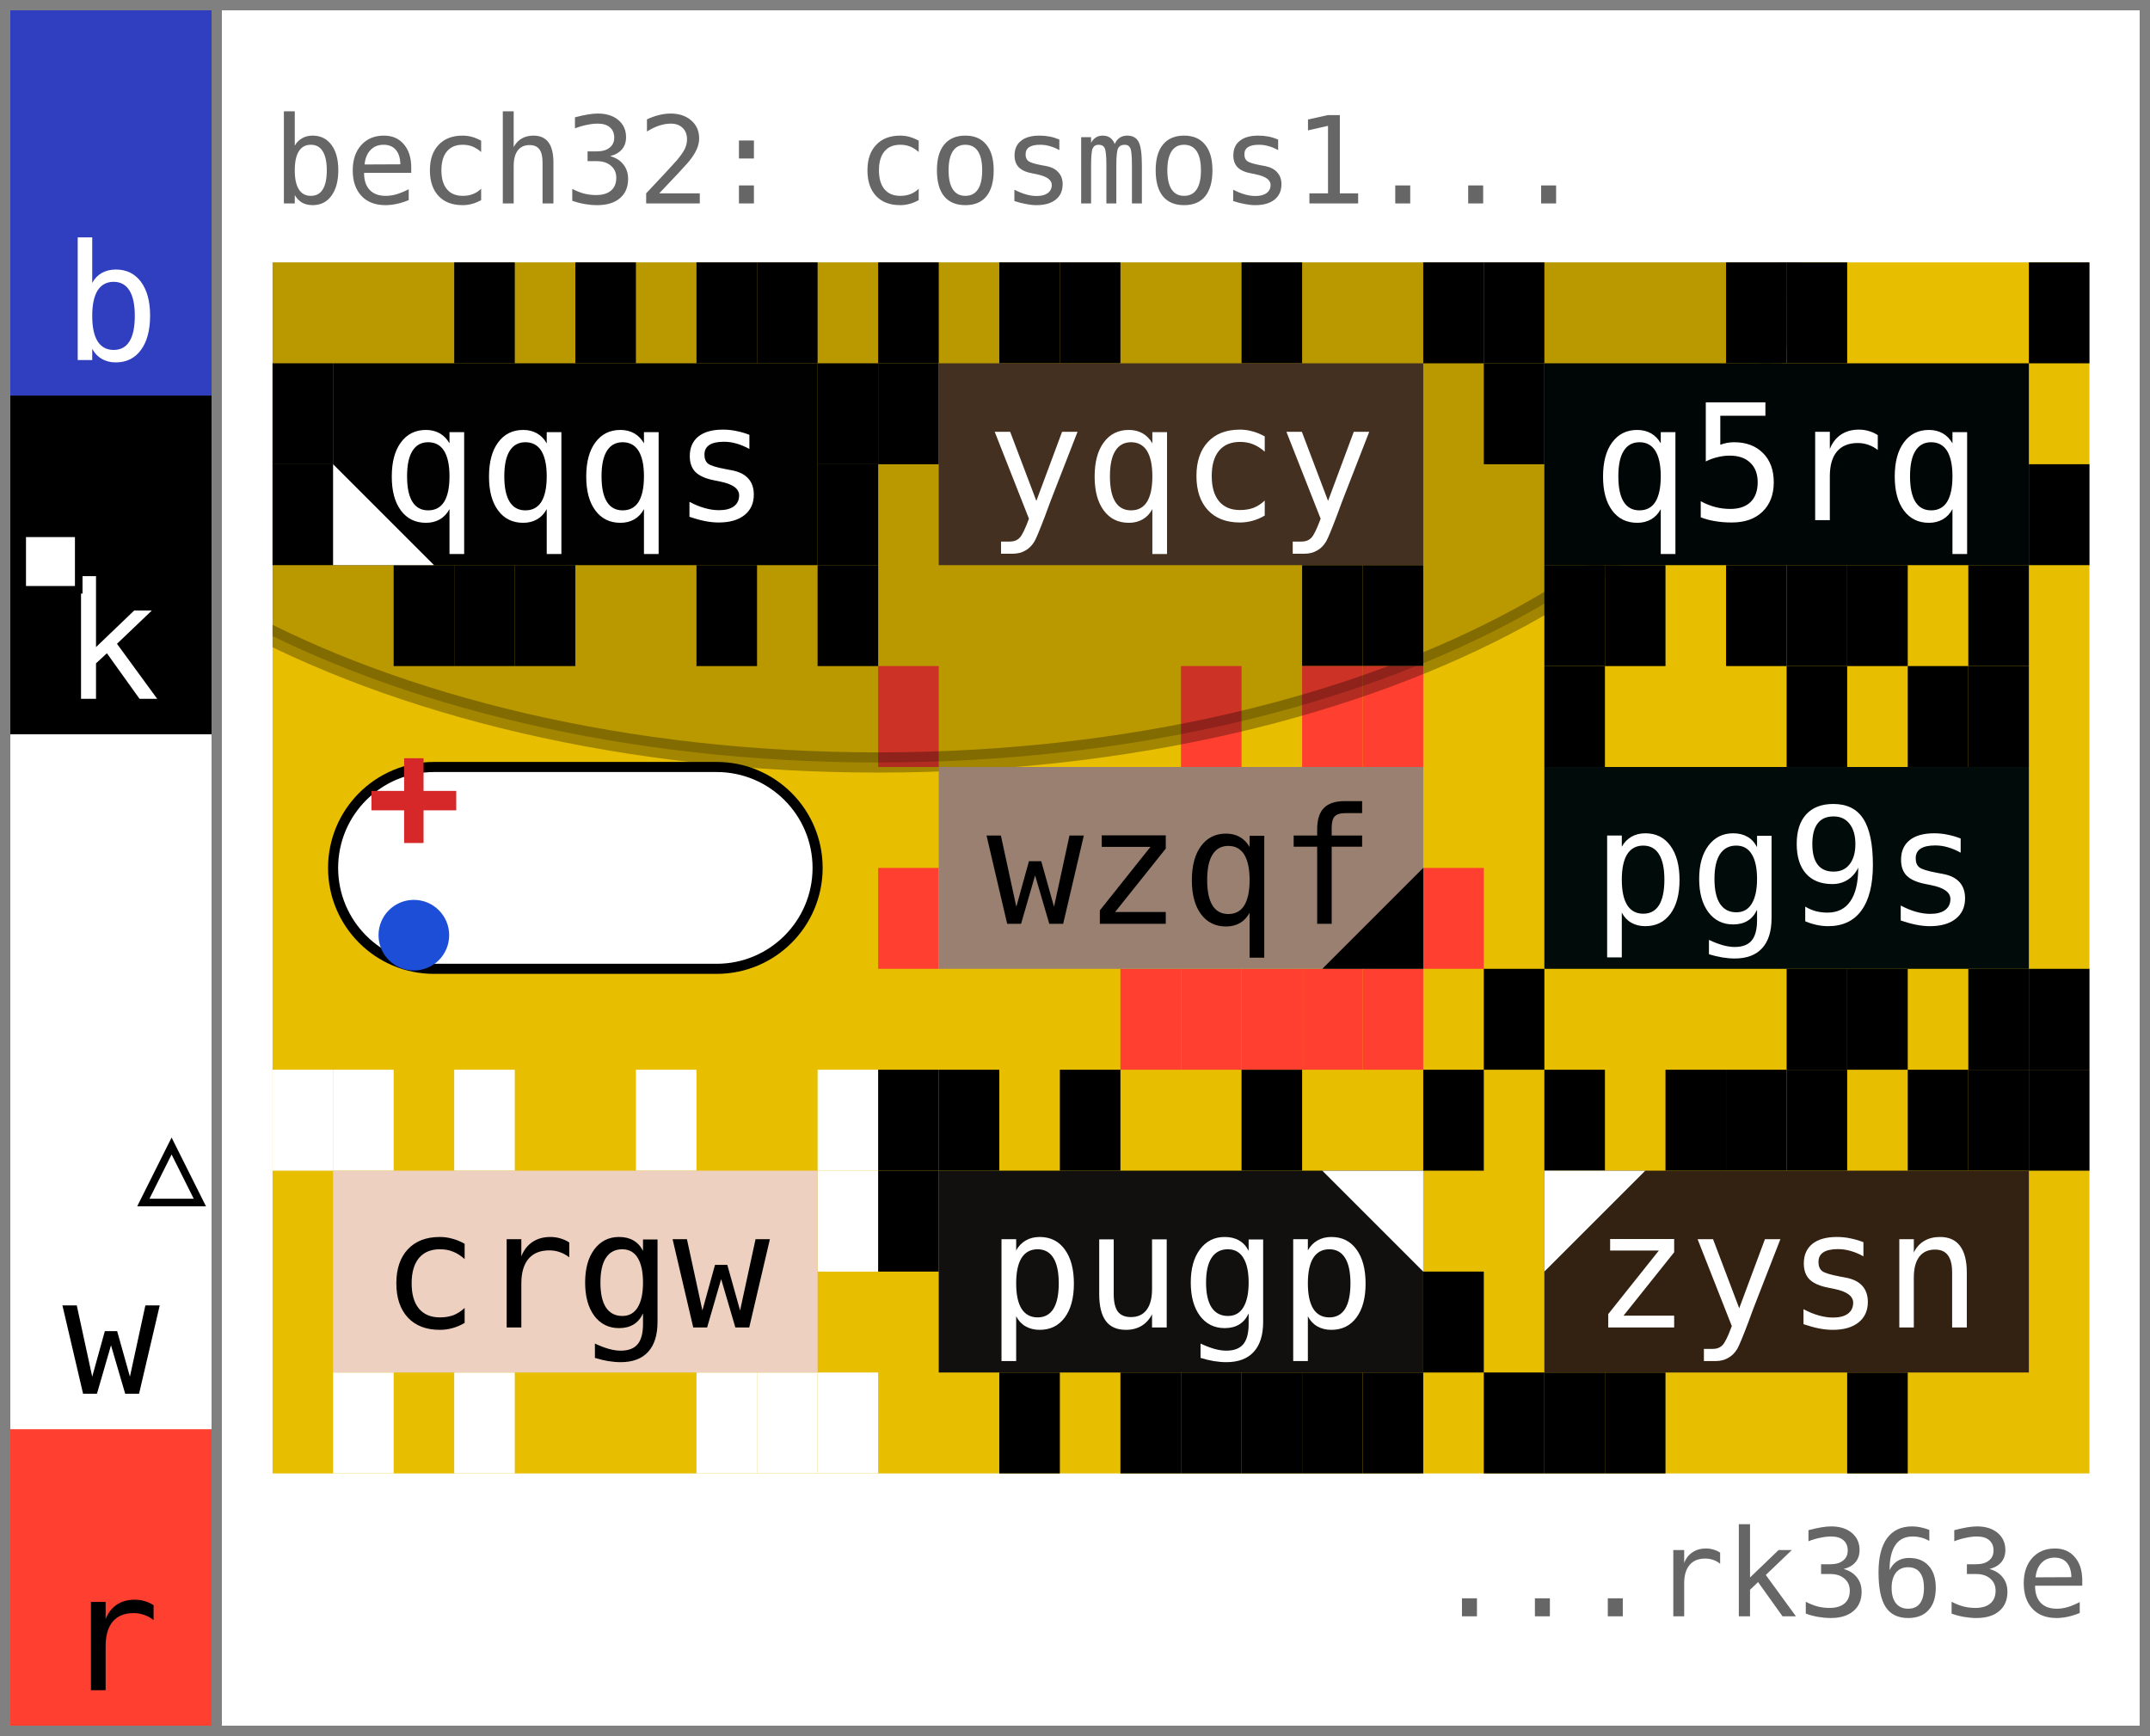
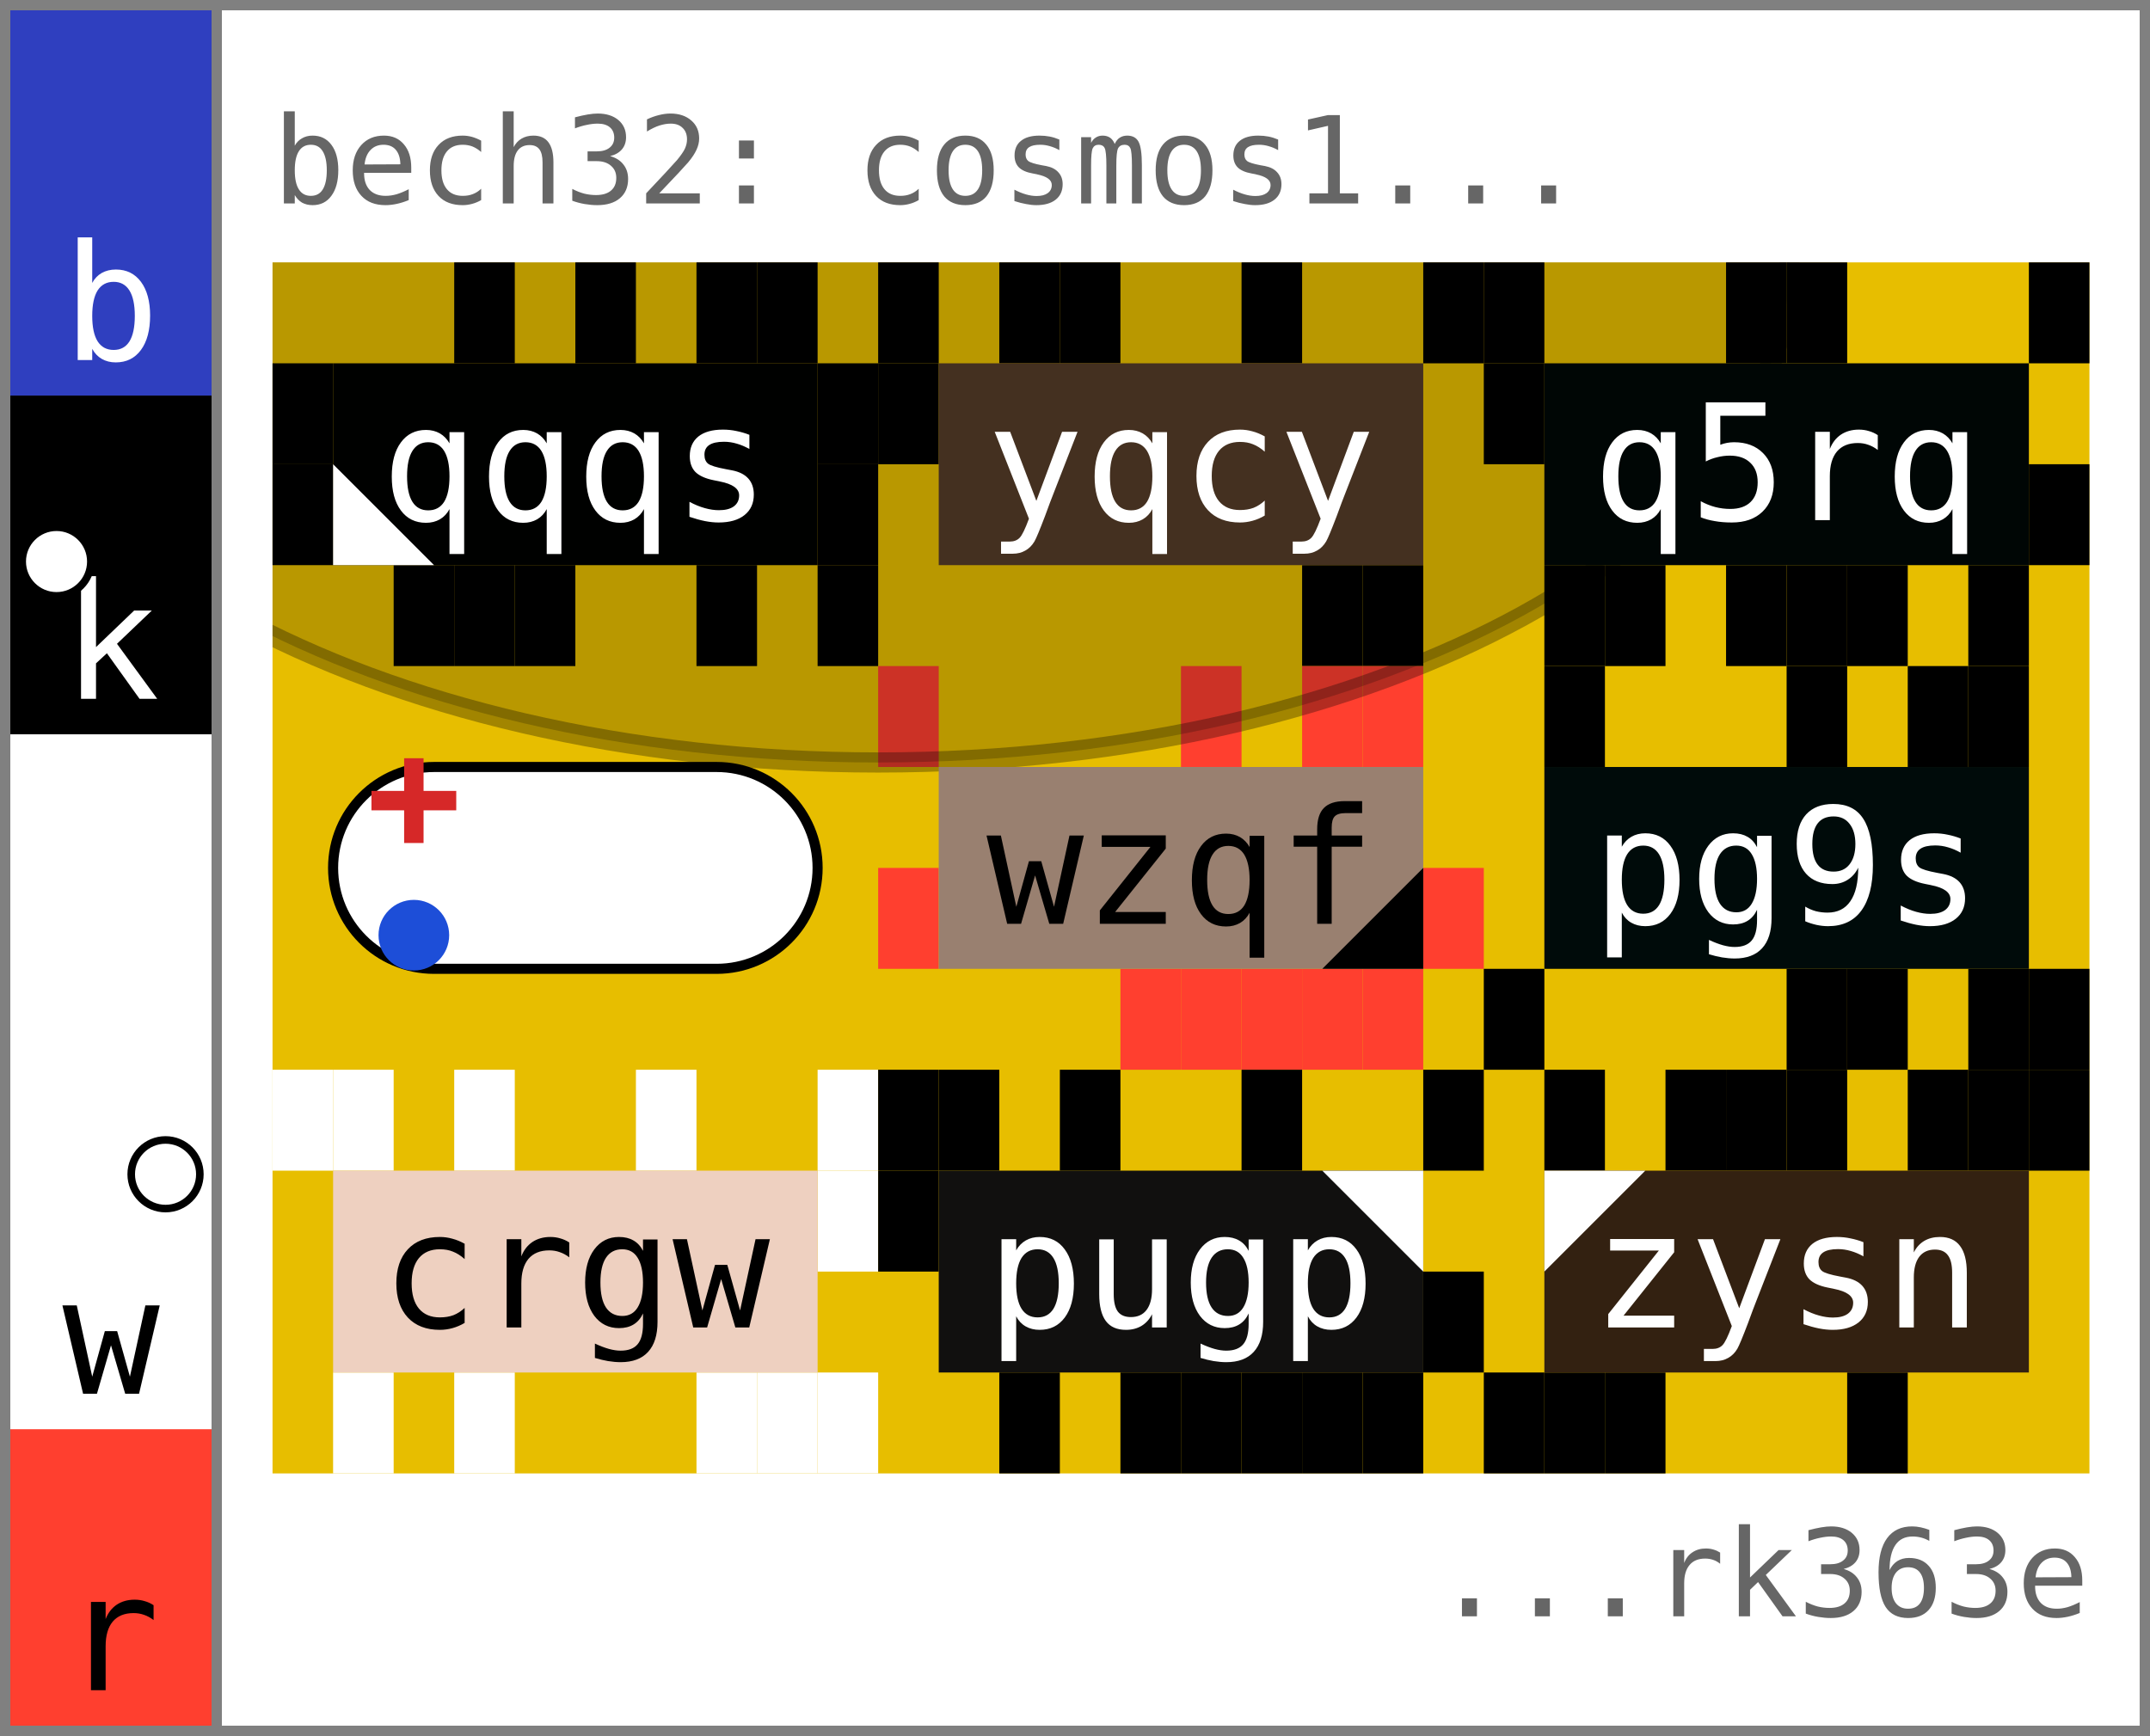
<svg xmlns="http://www.w3.org/2000/svg" width="213.0" height="172.0" viewBox="0 0 213.0 172.0" data-entviz-version="v9" data-entviz-lib="0.9.1" data-input-bytes="45" data-cols="3" data-rows="3">
  <defs>
    <clipPath id="grid-clip-ce5da880624d9baa-3x3">
      <rect x="27.0" y="26.0" width="180.0" height="120.0" />
    </clipPath>
  </defs>
  <rect x="0" y="0" width="213.0" height="172.0" fill="#ffffff" />
  <g data-channel="grid">
    <rect x="27.0" y="26.0" width="180.0" height="120.0" fill="#e7be00" />
    <g>
      <rect x="45.0" y="26.0" width="6.0" height="10.0" fill="#000000" />
      <rect x="57.0" y="26.0" width="6.0" height="10.0" fill="#000000" />
      <rect x="69.0" y="26.0" width="6.0" height="10.0" fill="#000000" />
      <rect x="75.0" y="26.0" width="6.0" height="10.0" fill="#000000" />
      <rect x="81.0" y="36.0" width="6.0" height="10.0" fill="#000000" />
      <rect x="81.0" y="46.0" width="6.0" height="10.0" fill="#000000" />
      <rect x="81.0" y="56.0" width="6.0" height="10.0" fill="#000000" />
      <rect x="69.0" y="56.0" width="6.0" height="10.0" fill="#000000" />
      <rect x="51.0" y="56.0" width="6.0" height="10.0" fill="#000000" />
      <rect x="45.0" y="56.0" width="6.0" height="10.0" fill="#000000" />
      <rect x="39.0" y="56.0" width="6.0" height="10.0" fill="#000000" />
      <rect x="27.0" y="46.0" width="6.0" height="10.0" fill="#000000" />
      <rect x="27.0" y="36.0" width="6.0" height="10.0" fill="#000000" />
      <rect x="87.0" y="26.0" width="6.0" height="10.0" fill="#000000" />
      <rect x="99.0" y="26.0" width="6.0" height="10.0" fill="#000000" />
      <rect x="105.0" y="26.0" width="6.0" height="10.0" fill="#000000" />
      <rect x="123.0" y="26.0" width="6.0" height="10.0" fill="#000000" />
      <rect x="141.0" y="26.0" width="6.0" height="10.0" fill="#000000" />
      <rect x="135.0" y="56.0" width="6.0" height="10.0" fill="#000000" />
      <rect x="129.0" y="56.0" width="6.0" height="10.0" fill="#000000" />
      <rect x="87.0" y="36.0" width="6.0" height="10.0" fill="#000000" />
      <rect x="147.0" y="26.0" width="6.0" height="10.0" fill="#000000" />
      <rect x="171.0" y="26.0" width="6.0" height="10.0" fill="#000000" />
      <rect x="177.0" y="26.0" width="6.0" height="10.0" fill="#000000" />
      <rect x="201.0" y="26.0" width="6.0" height="10.0" fill="#000000" />
      <rect x="201.0" y="46.0" width="6.0" height="10.0" fill="#000000" />
      <rect x="195.0" y="56.0" width="6.0" height="10.0" fill="#000000" />
      <rect x="183.0" y="56.0" width="6.0" height="10.0" fill="#000000" />
      <rect x="177.0" y="56.0" width="6.0" height="10.0" fill="#000000" />
      <rect x="171.0" y="56.0" width="6.0" height="10.0" fill="#000000" />
      <rect x="159.0" y="56.0" width="6.0" height="10.0" fill="#000000" />
      <rect x="153.0" y="56.0" width="6.0" height="10.0" fill="#000000" />
      <rect x="147.0" y="36.0" width="6.0" height="10.0" fill="#000000" />
      <rect x="87.0" y="66.0" width="6.0" height="10.0" fill="#ff3f2f" />
      <rect x="117.0" y="66.0" width="6.0" height="10.0" fill="#ff3f2f" />
      <rect x="129.0" y="66.0" width="6.0" height="10.0" fill="#ff3f2f" />
      <rect x="135.0" y="66.0" width="6.0" height="10.0" fill="#ff3f2f" />
      <rect x="141.0" y="86.0" width="6.0" height="10.0" fill="#ff3f2f" />
      <rect x="135.0" y="96.0" width="6.0" height="10.0" fill="#ff3f2f" />
      <rect x="129.0" y="96.0" width="6.0" height="10.0" fill="#ff3f2f" />
      <rect x="123.0" y="96.0" width="6.0" height="10.0" fill="#ff3f2f" />
      <rect x="117.0" y="96.0" width="6.0" height="10.0" fill="#ff3f2f" />
      <rect x="111.0" y="96.0" width="6.0" height="10.0" fill="#ff3f2f" />
      <rect x="87.0" y="86.0" width="6.0" height="10.0" fill="#ff3f2f" />
      <rect x="153.0" y="66.0" width="6.0" height="10.0" fill="#000000" />
      <rect x="177.0" y="66.0" width="6.0" height="10.0" fill="#000000" />
      <rect x="189.0" y="66.0" width="6.0" height="10.0" fill="#000000" />
      <rect x="195.0" y="66.0" width="6.0" height="10.0" fill="#000000" />
      <rect x="201.0" y="96.0" width="6.0" height="10.0" fill="#000000" />
      <rect x="195.0" y="96.0" width="6.0" height="10.0" fill="#000000" />
      <rect x="183.0" y="96.0" width="6.0" height="10.0" fill="#000000" />
      <rect x="177.0" y="96.0" width="6.0" height="10.0" fill="#000000" />
      <rect x="147.0" y="96.0" width="6.0" height="10.0" fill="#000000" />
      <rect x="27.0" y="106.0" width="6.0" height="10.0" fill="#ffffff" />
      <rect x="33.0" y="106.0" width="6.0" height="10.0" fill="#ffffff" />
      <rect x="45.0" y="106.0" width="6.0" height="10.0" fill="#ffffff" />
      <rect x="63.0" y="106.0" width="6.0" height="10.0" fill="#ffffff" />
      <rect x="81.0" y="106.0" width="6.0" height="10.0" fill="#ffffff" />
      <rect x="81.0" y="116.0" width="6.0" height="10.0" fill="#ffffff" />
      <rect x="81.0" y="136.0" width="6.0" height="10.0" fill="#ffffff" />
      <rect x="75.0" y="136.0" width="6.0" height="10.0" fill="#ffffff" />
      <rect x="69.0" y="136.0" width="6.0" height="10.0" fill="#ffffff" />
      <rect x="45.0" y="136.0" width="6.0" height="10.0" fill="#ffffff" />
      <rect x="33.0" y="136.0" width="6.0" height="10.0" fill="#ffffff" />
      <rect x="87.0" y="106.0" width="6.0" height="10.0" fill="#000000" />
      <rect x="93.0" y="106.0" width="6.0" height="10.0" fill="#000000" />
      <rect x="105.0" y="106.0" width="6.0" height="10.0" fill="#000000" />
      <rect x="123.0" y="106.0" width="6.0" height="10.0" fill="#000000" />
      <rect x="141.0" y="106.0" width="6.0" height="10.0" fill="#000000" />
      <rect x="141.0" y="126.0" width="6.0" height="10.0" fill="#000000" />
      <rect x="135.0" y="136.0" width="6.0" height="10.0" fill="#000000" />
      <rect x="129.0" y="136.0" width="6.0" height="10.0" fill="#000000" />
      <rect x="123.0" y="136.0" width="6.0" height="10.0" fill="#000000" />
      <rect x="117.0" y="136.0" width="6.0" height="10.0" fill="#000000" />
      <rect x="111.0" y="136.0" width="6.0" height="10.0" fill="#000000" />
      <rect x="99.0" y="136.0" width="6.0" height="10.0" fill="#000000" />
      <rect x="87.0" y="116.0" width="6.0" height="10.0" fill="#000000" />
      <rect x="153.0" y="106.0" width="6.0" height="10.0" fill="#000000" />
      <rect x="165.0" y="106.0" width="6.0" height="10.0" fill="#000000" />
      <rect x="171.0" y="106.0" width="6.0" height="10.0" fill="#000000" />
      <rect x="177.0" y="106.0" width="6.0" height="10.0" fill="#000000" />
      <rect x="189.0" y="106.0" width="6.0" height="10.0" fill="#000000" />
      <rect x="195.0" y="106.0" width="6.0" height="10.0" fill="#000000" />
      <rect x="201.0" y="106.0" width="6.0" height="10.0" fill="#000000" />
      <rect x="183.0" y="136.0" width="6.0" height="10.0" fill="#000000" />
      <rect x="159.0" y="136.0" width="6.0" height="10.0" fill="#000000" />
      <rect x="153.0" y="136.0" width="6.0" height="10.0" fill="#000000" />
      <rect x="147.0" y="136.0" width="6.0" height="10.0" fill="#000000" />
    </g>
    <g clip-path="url(#grid-clip-ce5da880624d9baa-3x3)" data-channel="ellipse" data-ellipse-anchor-x="87.0" data-ellipse-anchor-y="26.0" data-ellipse-rx="90.28339382189839" data-ellipse-ry="49.55404322555325" data-ellipse-rotation-deg="0.0">
      <ellipse cx="87.0" cy="26.0" rx="90.283" ry="49.554" transform="rotate(0.0 87.0 26.0)" fill="#000000" stroke="#000000" fill-opacity="0.2" stroke-opacity="0.3" stroke-width="2.0" />
    </g>
    <g>
      <g data-channel="cell" data-cell-index="0" data-cell-row="0" data-cell-col="0" data-cell-quartile="4">
        <rect x="33.0" y="36.0" width="48.0" height="20.0" fill="#000100" />
        <text x="57.0" y="46.0" fill="#ffffff" style="font-family: &quot;JetBrains Mono&quot;, &quot;Menlo&quot;, &quot;Consolas&quot;, &quot;DejaVu Sans Mono&quot;, &quot;Liberation Mono&quot;, &quot;Roboto Mono&quot;, &quot;Noto Sans Mono&quot;, monospace; font-size: 16.0px;" text-anchor="middle" dominant-baseline="central">qqqs</text>
        <polygon points="33.0,56.0 33.0,46.0 43.0,56.0" fill="#ffffff" />
      </g>
      <g data-channel="cell" data-cell-index="1" data-cell-row="0" data-cell-col="1">
        <rect x="93.0" y="36.0" width="48.0" height="20.0" fill="#443020" />
        <text x="117.0" y="46.0" fill="#ffffff" style="font-family: &quot;JetBrains Mono&quot;, &quot;Menlo&quot;, &quot;Consolas&quot;, &quot;DejaVu Sans Mono&quot;, &quot;Liberation Mono&quot;, &quot;Roboto Mono&quot;, &quot;Noto Sans Mono&quot;, monospace; font-size: 16.0px;" text-anchor="middle" dominant-baseline="central">yqcy</text>
      </g>
      <g data-channel="cell" data-cell-index="2" data-cell-row="0" data-cell-col="2">
        <rect x="153.0" y="36.0" width="48.0" height="20.0" fill="#000605" />
        <text x="177.0" y="46.0" fill="#ffffff" style="font-family: &quot;JetBrains Mono&quot;, &quot;Menlo&quot;, &quot;Consolas&quot;, &quot;DejaVu Sans Mono&quot;, &quot;Liberation Mono&quot;, &quot;Roboto Mono&quot;, &quot;Noto Sans Mono&quot;, monospace; font-size: 16.0px;" text-anchor="middle" dominant-baseline="central">q5rq</text>
      </g>
      <g data-channel="cell" data-cell-index="3" data-cell-row="1" data-cell-col="0" data-cell-blank="true" data-cell-blank-map="true">
        <rect x="33.0" y="76.0" width="48.0" height="20.0" rx="10.0" ry="10.0" fill="#ffffff" stroke="#000000" stroke-width="1" />
        <circle cx="41.0" cy="92.667" r="3.5" fill="#1d4ed8" data-blank-map-min="2,0" />
        <path d="M 36.8,79.333 H 45.2 M 41.0,75.133 V 83.533" fill="none" stroke="#d62828" stroke-width="1.925" stroke-linecap="butt" data-blank-map-max="0,0" />
      </g>
      <g data-channel="cell" data-cell-index="4" data-cell-row="1" data-cell-col="1" data-cell-quartile="3">
        <rect x="93.0" y="76.0" width="48.0" height="20.0" fill="#998070" />
        <text x="117.0" y="86.0" fill="#000000" style="font-family: &quot;JetBrains Mono&quot;, &quot;Menlo&quot;, &quot;Consolas&quot;, &quot;DejaVu Sans Mono&quot;, &quot;Liberation Mono&quot;, &quot;Roboto Mono&quot;, &quot;Noto Sans Mono&quot;, monospace; font-size: 16.0px;" text-anchor="middle" dominant-baseline="central">wzqf</text>
        <polygon points="141.0,96.0 141.0,86.0 131.0,96.0" fill="#000000" />
      </g>
      <g data-channel="cell" data-cell-index="5" data-cell-row="1" data-cell-col="2">
        <rect x="153.0" y="76.0" width="48.0" height="20.0" fill="#000b0a" />
        <text x="177.0" y="86.0" fill="#ffffff" style="font-family: &quot;JetBrains Mono&quot;, &quot;Menlo&quot;, &quot;Consolas&quot;, &quot;DejaVu Sans Mono&quot;, &quot;Liberation Mono&quot;, &quot;Roboto Mono&quot;, &quot;Noto Sans Mono&quot;, monospace; font-size: 16.0px;" text-anchor="middle" dominant-baseline="central">pg9s</text>
      </g>
      <g data-channel="cell" data-cell-index="6" data-cell-row="2" data-cell-col="0">
        <rect x="33.0" y="116.0" width="48.0" height="20.0" fill="#eed0c0" />
        <text x="57.0" y="126.0" fill="#000000" style="font-family: &quot;JetBrains Mono&quot;, &quot;Menlo&quot;, &quot;Consolas&quot;, &quot;DejaVu Sans Mono&quot;, &quot;Liberation Mono&quot;, &quot;Roboto Mono&quot;, &quot;Noto Sans Mono&quot;, monospace; font-size: 16.0px;" text-anchor="middle" dominant-baseline="central">crgw</text>
      </g>
      <g data-channel="cell" data-cell-index="7" data-cell-row="2" data-cell-col="1" data-cell-quartile="2">
        <rect x="93.0" y="116.0" width="48.0" height="20.0" fill="#11100f" />
        <text x="117.0" y="126.0" fill="#ffffff" style="font-family: &quot;JetBrains Mono&quot;, &quot;Menlo&quot;, &quot;Consolas&quot;, &quot;DejaVu Sans Mono&quot;, &quot;Liberation Mono&quot;, &quot;Roboto Mono&quot;, &quot;Noto Sans Mono&quot;, monospace; font-size: 16.0px;" text-anchor="middle" dominant-baseline="central">pugp</text>
        <polygon points="141.0,116.0 131.0,116.0 141.0,126.0" fill="#ffffff" />
      </g>
      <g data-channel="cell" data-cell-index="8" data-cell-row="2" data-cell-col="2" data-cell-quartile="1">
        <rect x="153.0" y="116.0" width="48.0" height="20.0" fill="#332111" />
        <text x="177.0" y="126.0" fill="#ffffff" style="font-family: &quot;JetBrains Mono&quot;, &quot;Menlo&quot;, &quot;Consolas&quot;, &quot;DejaVu Sans Mono&quot;, &quot;Liberation Mono&quot;, &quot;Roboto Mono&quot;, &quot;Noto Sans Mono&quot;, monospace; font-size: 16.0px;" text-anchor="middle" dominant-baseline="central">zysn</text>
        <polygon points="153.0,116.0 163.0,116.0 153.0,126.0" fill="#ffffff" />
      </g>
    </g>
  </g>
-   <g data-channel="color-bar" data-bar-slots="14" data-bar-marker-square="4" data-bar-marker-triangle="9">
+   <g data-channel="color-bar" data-bar-slots="14" data-bar-marker-left="4" data-bar-marker-right="9">
    <g data-color-bar-rank="0" data-color-bar-band="B">
      <rect x="1" y="1" width="20.0" height="38.195" fill="#2f3fbf" />
      <text x="11.0" y="35.675" fill="#ffffff" style="font-family: &quot;JetBrains Mono&quot;, &quot;Menlo&quot;, &quot;Consolas&quot;, &quot;DejaVu Sans Mono&quot;, &quot;Liberation Mono&quot;, &quot;Roboto Mono&quot;, &quot;Noto Sans Mono&quot;, monospace; font-size: 16.0px;" text-anchor="middle" data-color-bar-letter="true">b</text>
    </g>
    <g data-color-bar-rank="1" data-color-bar-band="K">
      <rect x="1" y="39.195" width="20.0" height="33.571" fill="#000000" />
      <text x="11.0" y="69.246" fill="#ffffff" style="font-family: &quot;JetBrains Mono&quot;, &quot;Menlo&quot;, &quot;Consolas&quot;, &quot;DejaVu Sans Mono&quot;, &quot;Liberation Mono&quot;, &quot;Roboto Mono&quot;, &quot;Noto Sans Mono&quot;, monospace; font-size: 16.0px;" text-anchor="middle" data-color-bar-letter="true">k</text>
    </g>
    <g data-color-bar-rank="2" data-color-bar-band="W">
      <rect x="1" y="72.766" width="20.0" height="68.855" fill="#ffffff" />
      <text x="11.0" y="138.1" fill="#000000" style="font-family: &quot;JetBrains Mono&quot;, &quot;Menlo&quot;, &quot;Consolas&quot;, &quot;DejaVu Sans Mono&quot;, &quot;Liberation Mono&quot;, &quot;Roboto Mono&quot;, &quot;Noto Sans Mono&quot;, monospace; font-size: 16.0px;" text-anchor="middle" data-color-bar-letter="true">w</text>
    </g>
    <g data-color-bar-rank="3" data-color-bar-band="R">
      <rect x="1" y="141.62" width="20.0" height="29.38" fill="#ff3f2f" />
      <text x="11.0" y="167.48" fill="#000000" style="font-family: &quot;JetBrains Mono&quot;, &quot;Menlo&quot;, &quot;Consolas&quot;, &quot;DejaVu Sans Mono&quot;, &quot;Liberation Mono&quot;, &quot;Roboto Mono&quot;, &quot;Noto Sans Mono&quot;, monospace; font-size: 16.0px;" text-anchor="middle" data-color-bar-letter="true">r</text>
    </g>
-     <rect x="2.2" y="52.843" width="5.6" height="5.6" fill="#ffffff" stroke="#000000" stroke-width="0.75" data-bar-marker="square" />
-     <polygon points="17.0,113.557 14.2,119.157 19.8,119.157" fill="#ffffff" stroke="#000000" stroke-width="0.75" data-bar-marker="triangle" />
+     <circle cx="5.6" cy="55.643" r="3.4" fill="#ffffff" stroke="#000000" stroke-width="0.75" data-bar-marker="left" />
+     <circle cx="16.4" cy="116.357" r="3.4" fill="#ffffff" stroke="#000000" stroke-width="0.75" data-bar-marker="right" />
  </g>
  <g data-channel="label-top">
    <text x="27.0" y="16.0" fill="#666666" style="font-family: &quot;JetBrains Mono&quot;, &quot;Menlo&quot;, &quot;Consolas&quot;, &quot;DejaVu Sans Mono&quot;, &quot;Liberation Mono&quot;, &quot;Roboto Mono&quot;, &quot;Noto Sans Mono&quot;, monospace; font-size: 12.0px;" dominant-baseline="central">bech32: cosmos1...</text>
  </g>
  <g data-channel="label-bottom">
    <text x="207.0" y="156.0" fill="#666666" style="font-family: &quot;JetBrains Mono&quot;, &quot;Menlo&quot;, &quot;Consolas&quot;, &quot;DejaVu Sans Mono&quot;, &quot;Liberation Mono&quot;, &quot;Roboto Mono&quot;, &quot;Noto Sans Mono&quot;, monospace; font-size: 12.0px;" text-anchor="end" dominant-baseline="central">...rk363e</text>
  </g>
  <line x1="0" y1="0.5" x2="213.0" y2="0.5" stroke="#808080" stroke-width="1" shape-rendering="crispEdges" />
  <line x1="212.5" y1="0" x2="212.5" y2="172.0" stroke="#808080" stroke-width="1" shape-rendering="crispEdges" />
  <line x1="0" y1="171.5" x2="213.0" y2="171.5" stroke="#808080" stroke-width="1" shape-rendering="crispEdges" />
  <line x1="0.5" y1="0" x2="0.5" y2="172.0" stroke="#808080" stroke-width="1" shape-rendering="crispEdges" />
  <line x1="21.5" y1="0" x2="21.5" y2="172.0" stroke="#808080" stroke-width="1" shape-rendering="crispEdges" />
</svg>
